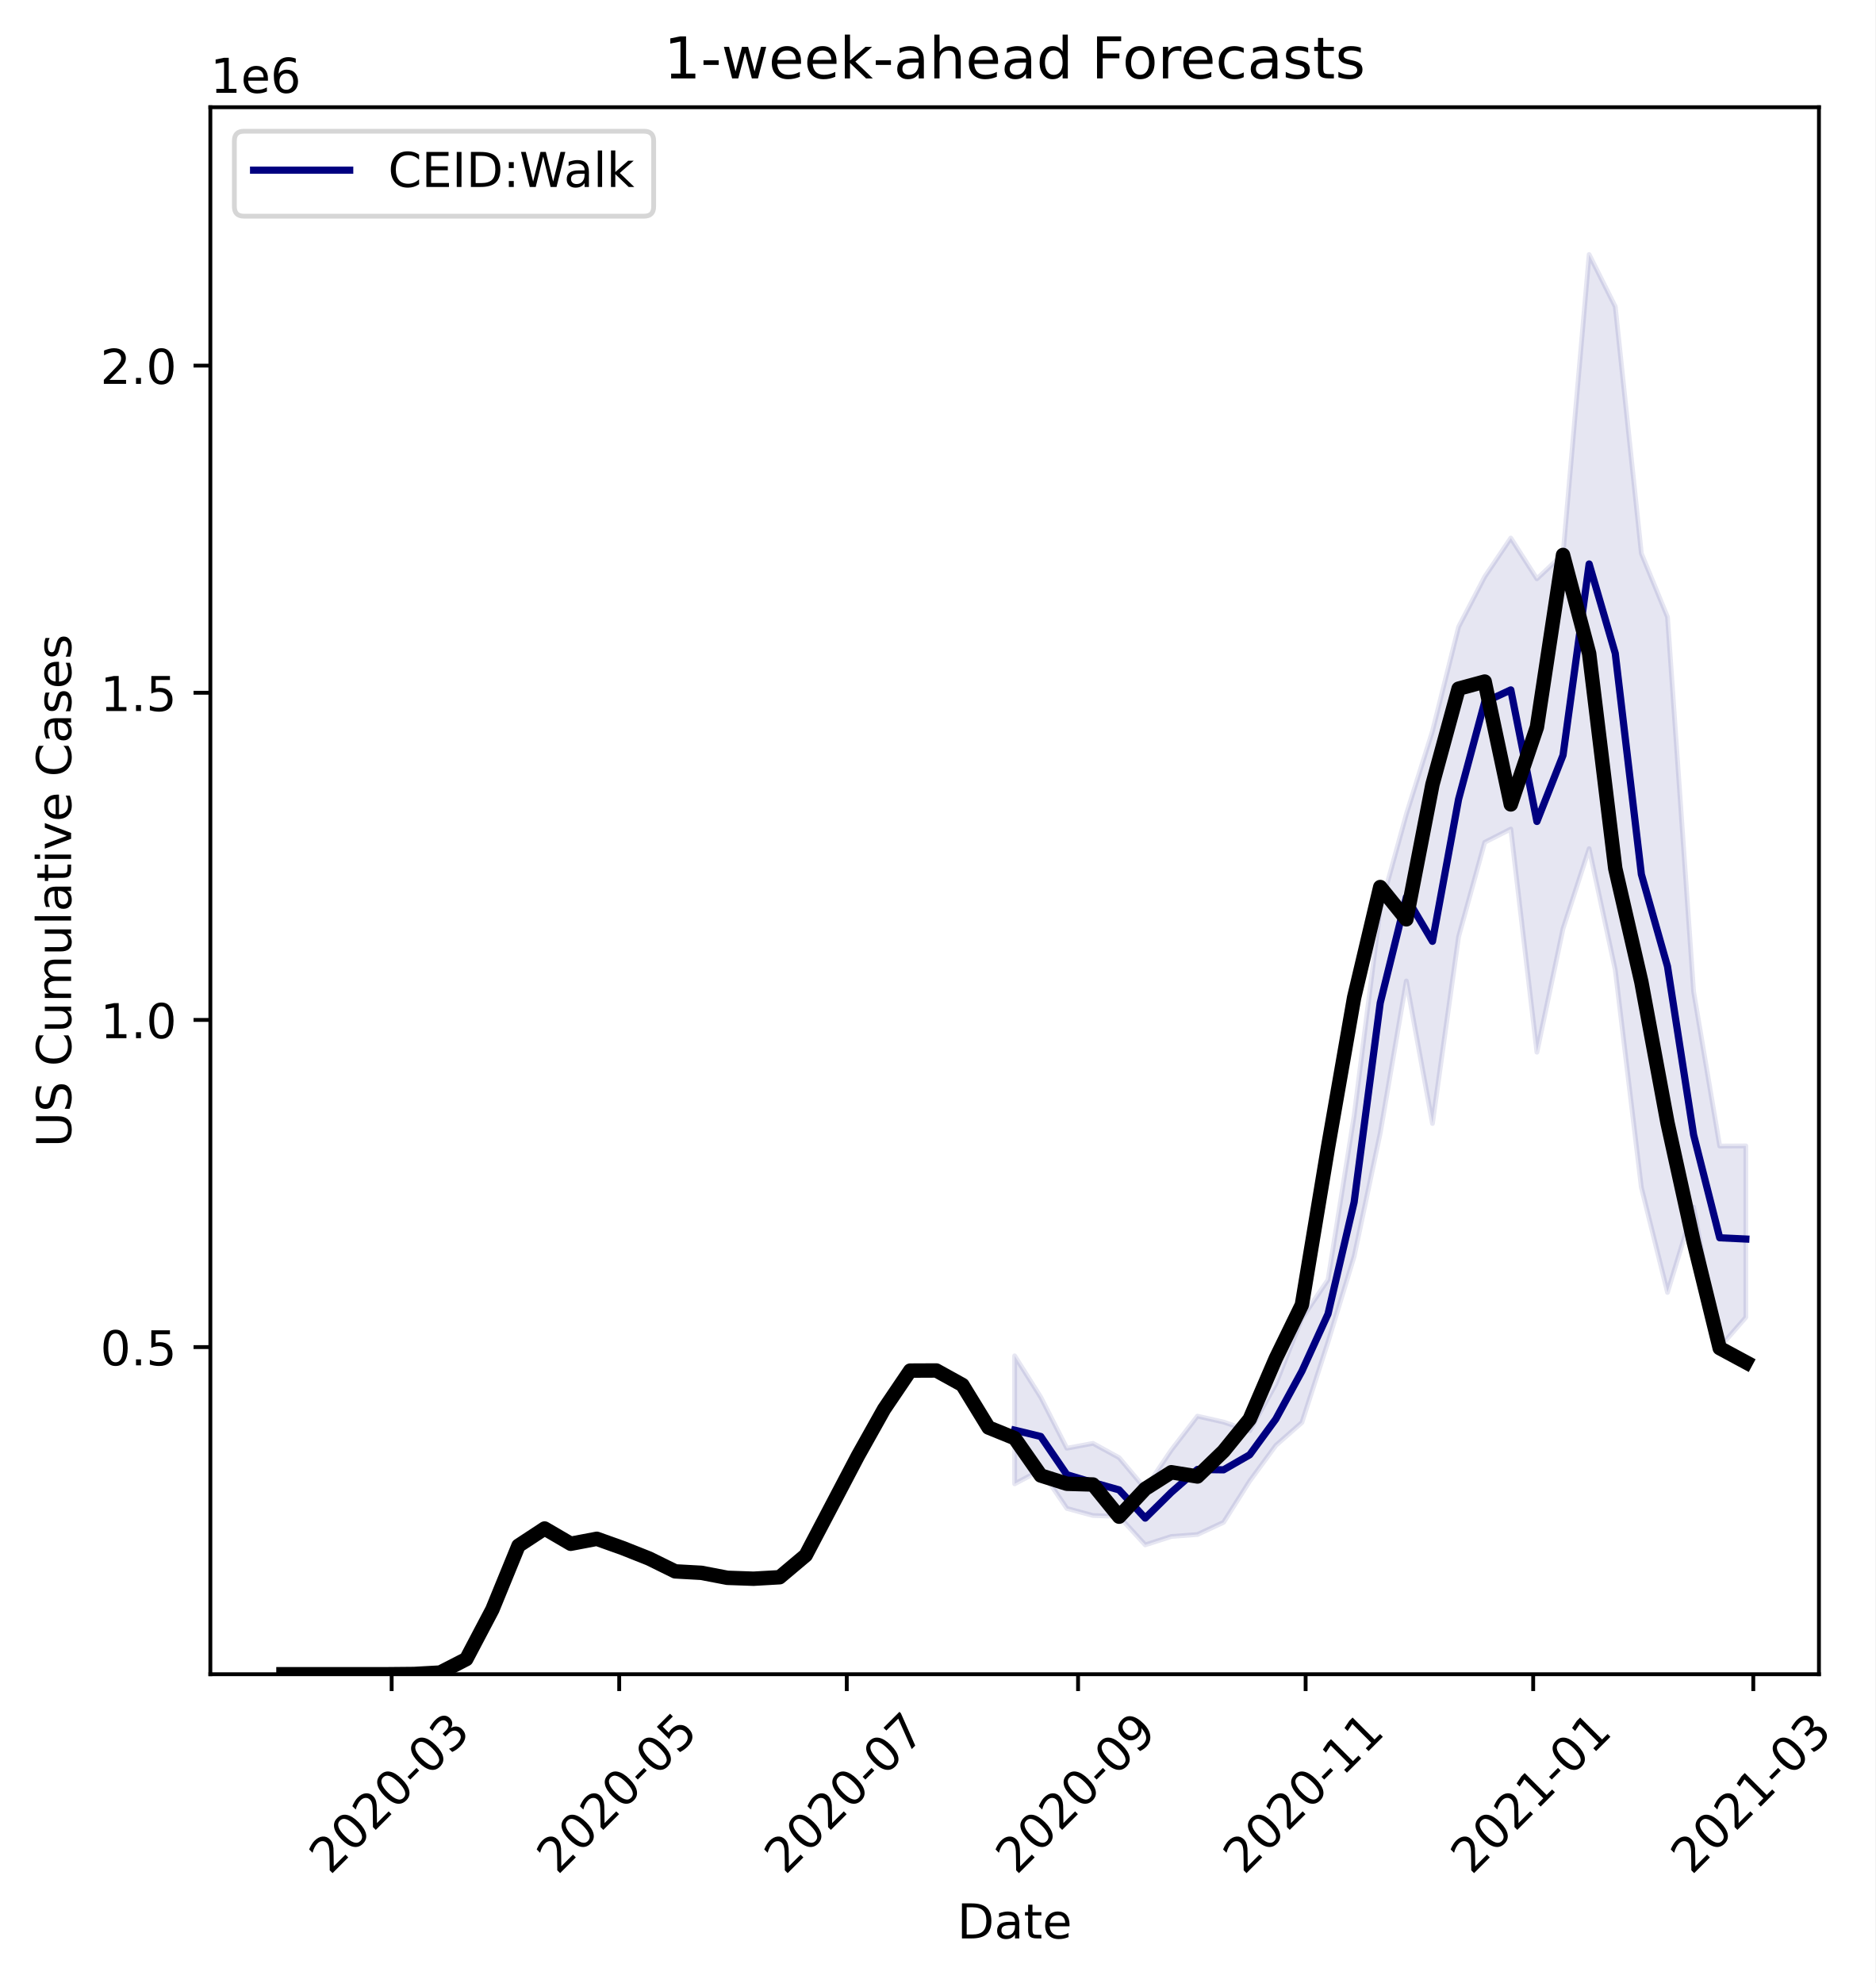
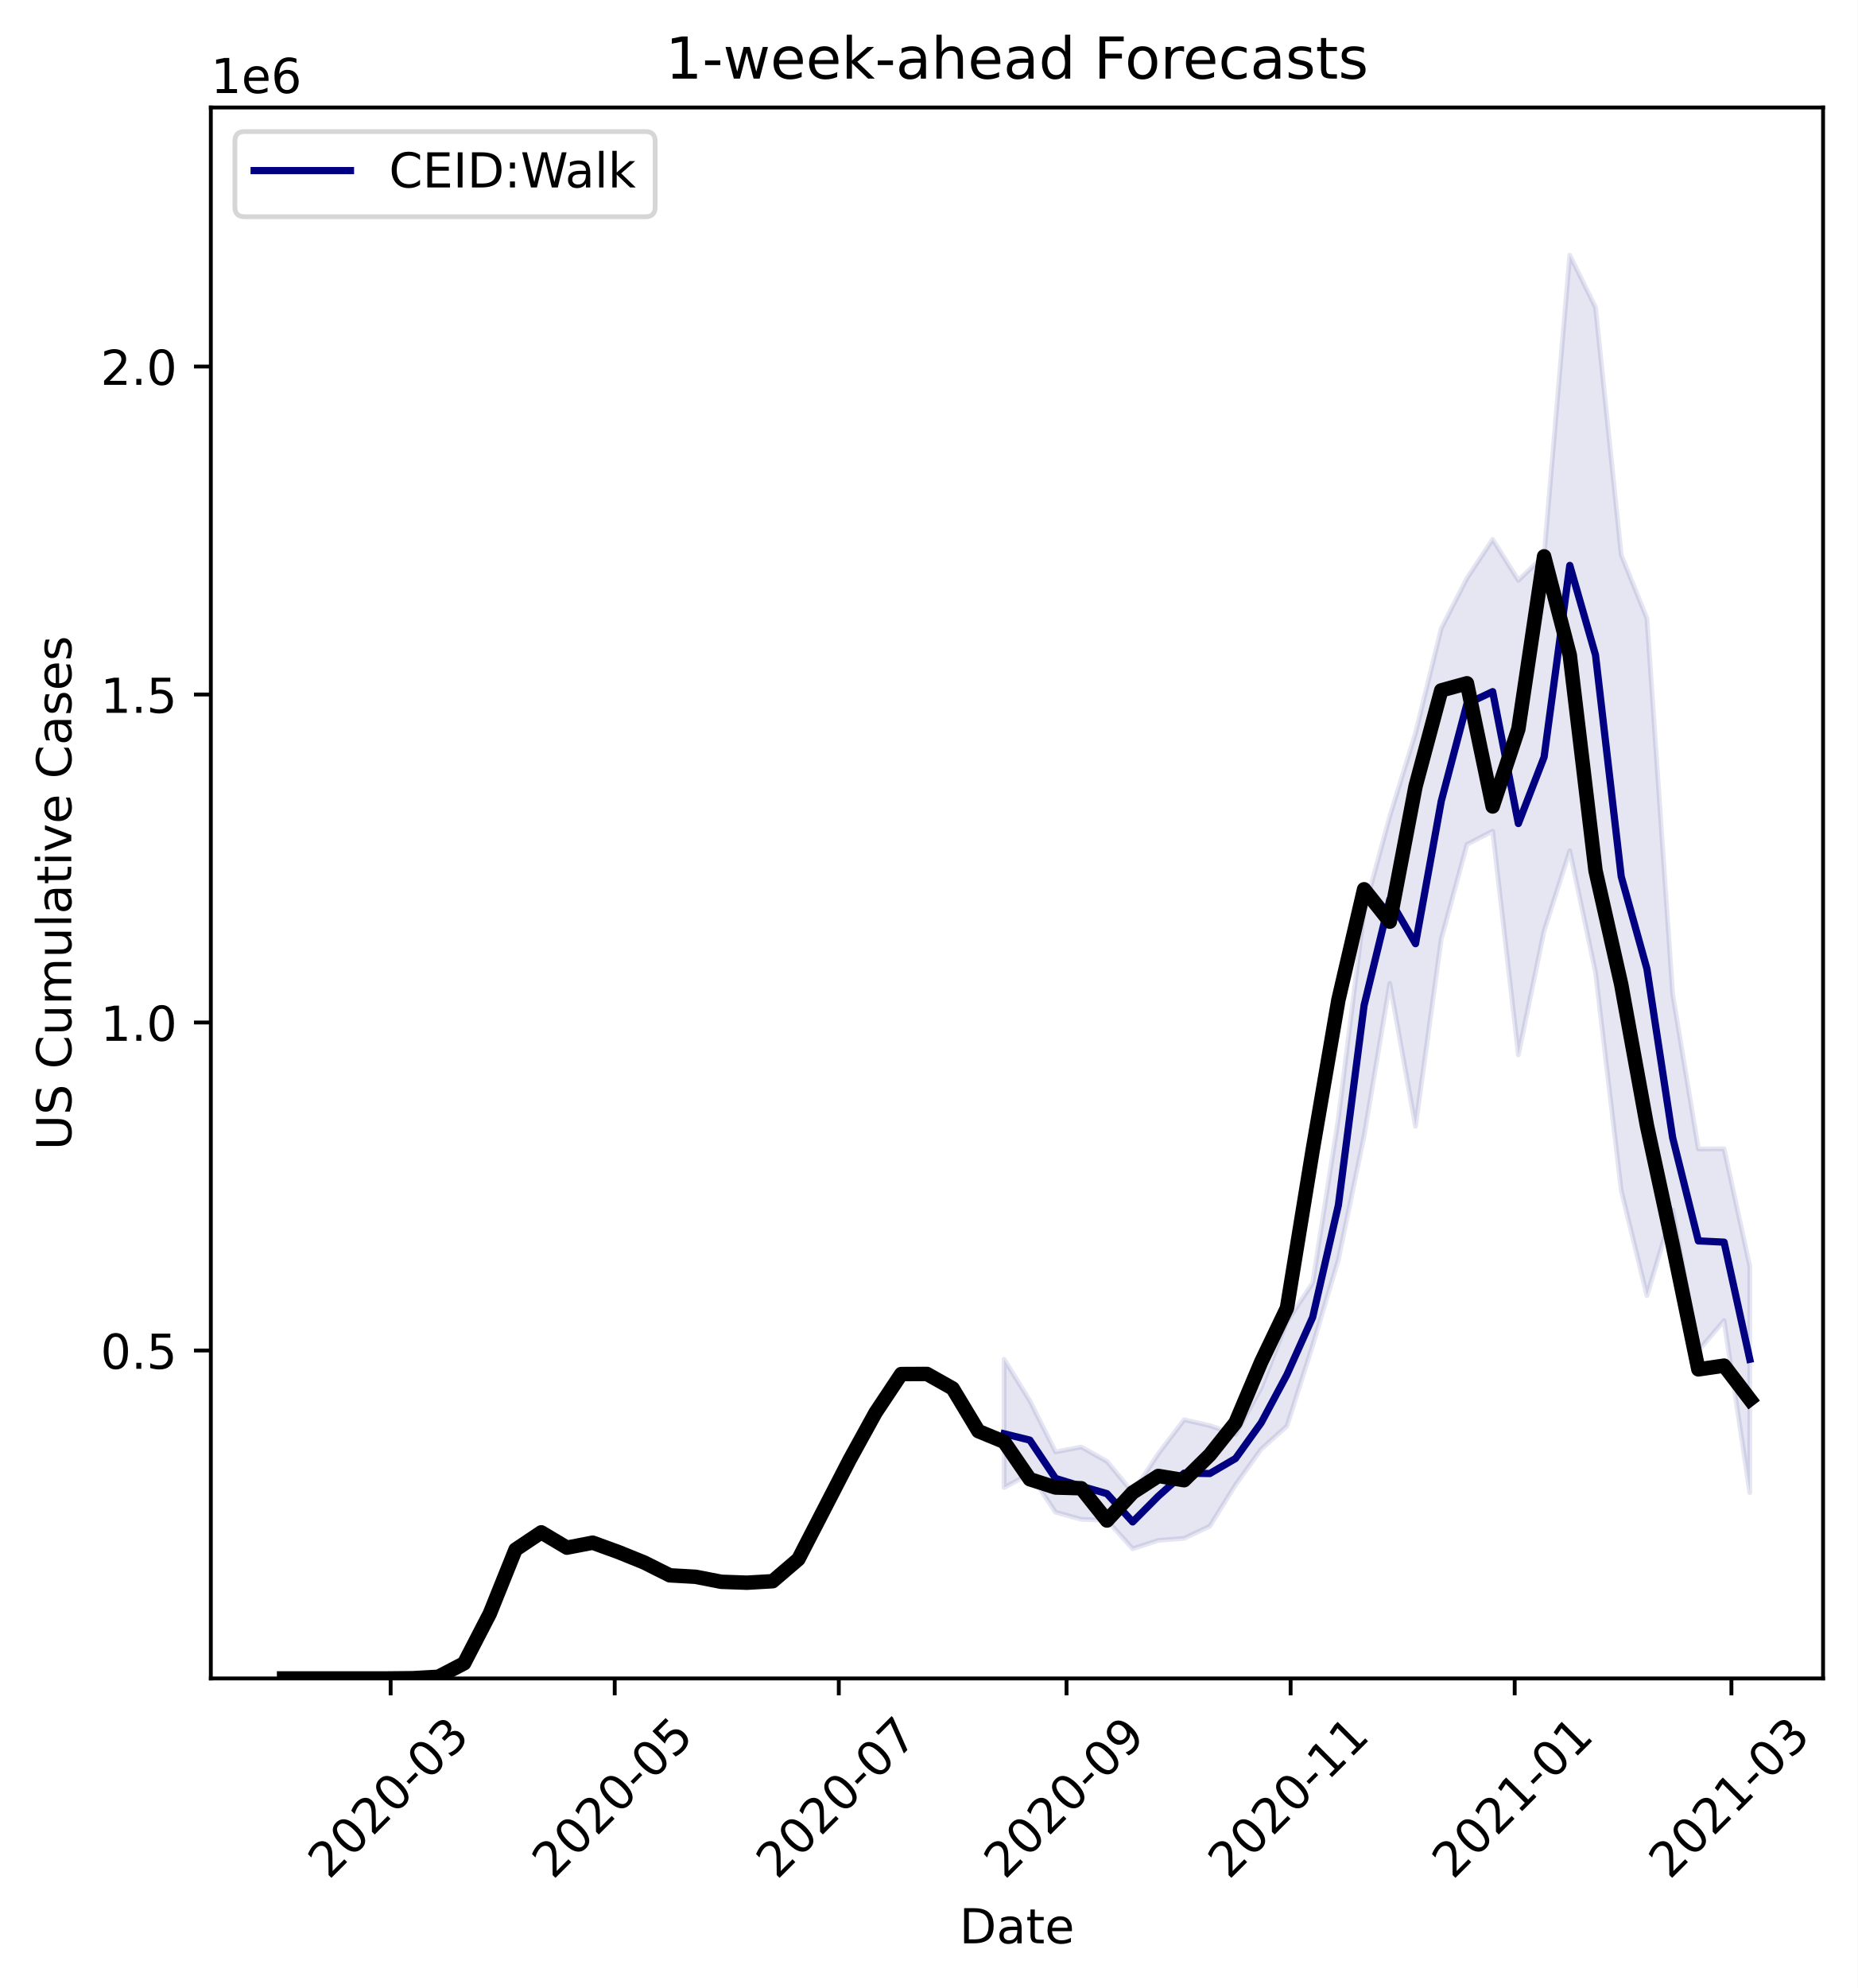
- <svg xmlns="http://www.w3.org/2000/svg" xmlns:xlink="http://www.w3.org/1999/xlink" height="412.745pt" version="1.1" viewBox="0 0 390.31 412.745" width="390.31pt">
+ <svg xmlns="http://www.w3.org/2000/svg" xmlns:xlink="http://www.w3.org/1999/xlink" height="412.745pt" version="1.1" viewBox="0 0 385.781 412.745" width="385.781pt">
  <defs>
    <style type="text/css">
*{stroke-linecap:butt;stroke-linejoin:round;}
  </style>
  </defs>
  <g id="figure_1">
    <g id="patch_1">
-       <path d="M 0 412.745  L 390.31 412.745  L 390.31 0  L 0 0  z " style="fill:#ffffff;" />
+       <path d="M 0 412.745  L 385.781 412.745  L 385.781 0  L 0 0  z " style="fill:#ffffff;" />
    </g>
    <g id="axes_1">
      <g id="patch_2">
        <path d="M 43.781 348.478  L 378.581 348.478  L 378.581 22.318  L 43.781 22.318  z " style="fill:#ffffff;" />
      </g>
      <g id="PolyCollection_1">
        <defs>
-           <path d="M 211.181 -130.538  L 211.181 -103.895  L 216.616 -106.774  L 222.051 -98.779  L 227.486 -97.304  L 232.922 -97.11  L 238.357 -91.194  L 243.792 -92.941  L 249.227 -93.351  L 254.662 -95.885  L 260.097 -104.467  L 265.532 -111.882  L 270.967 -116.666  L 276.402 -133.409  L 281.837 -151.21  L 287.272 -176.902  L 292.707 -208.569  L 298.142 -178.896  L 303.577 -217.761  L 309.012 -237.423  L 314.447 -240.188  L 319.883 -193.735  L 325.318 -219.456  L 330.753 -236.111  L 336.188 -210.859  L 341.623 -165.585  L 347.058 -143.735  L 352.493 -161.495  L 357.928 -132.32  L 363.363 -138.558  L 363.363 -174.237  L 363.363 -174.237  L 357.928 -174.206  L 352.493 -206.364  L 347.058 -284.337  L 341.623 -297.549  L 336.188 -348.93  L 330.753 -359.765  L 325.318 -297.399  L 319.883 -292.27  L 314.447 -300.753  L 309.012 -292.687  L 303.577 -282.267  L 298.142 -260.553  L 292.707 -243.281  L 287.272 -223.606  L 281.837 -180.508  L 276.402 -146.382  L 270.967 -138.338  L 265.532 -124.656  L 260.097 -114.922  L 254.662 -116.758  L 249.227 -117.989  L 243.792 -110.933  L 238.357 -102.879  L 232.922 -109.341  L 227.486 -112.325  L 222.051 -111.305  L 216.616 -121.925  L 211.181 -130.538  z " id="mf4943ae99d" style="stroke:#000080;stroke-opacity:0.1;" />
+           <path d="M 208.511 -130.538  L 208.511 -103.895  L 213.851 -106.774  L 219.191 -98.779  L 224.531 -97.304  L 229.87 -97.11  L 235.21 -91.194  L 240.55 -92.941  L 245.889 -93.351  L 251.229 -95.885  L 256.569 -104.467  L 261.909 -111.882  L 267.248 -116.666  L 272.588 -133.409  L 277.928 -151.21  L 283.267 -176.902  L 288.607 -208.569  L 293.947 -178.896  L 299.287 -217.761  L 304.626 -237.423  L 309.966 -240.188  L 315.306 -193.735  L 320.645 -219.456  L 325.985 -236.111  L 331.325 -210.859  L 336.665 -165.585  L 342.004 -143.735  L 347.344 -161.495  L 352.684 -132.32  L 358.023 -138.558  L 363.363 -102.831  L 363.363 -149.858  L 363.363 -149.858  L 358.023 -174.237  L 352.684 -174.206  L 347.344 -206.364  L 342.004 -284.337  L 336.665 -297.549  L 331.325 -348.93  L 325.985 -359.765  L 320.645 -297.399  L 315.306 -292.27  L 309.966 -300.753  L 304.626 -292.687  L 299.287 -282.267  L 293.947 -260.553  L 288.607 -243.281  L 283.267 -223.606  L 277.928 -180.508  L 272.588 -146.382  L 267.248 -138.338  L 261.909 -124.656  L 256.569 -114.922  L 251.229 -116.758  L 245.889 -117.989  L 240.55 -110.933  L 235.21 -102.879  L 229.87 -109.341  L 224.531 -112.325  L 219.191 -111.305  L 213.851 -121.925  L 208.511 -130.538  z " id="mce59f3f522" style="stroke:#000080;stroke-opacity:0.1;" />
        </defs>
-         <g clip-path="url(#p1b65584a0d)">
-           <use style="fill:#000080;fill-opacity:0.1;stroke:#000080;stroke-opacity:0.1;" x="0" xlink:href="#mf4943ae99d" y="412.745" />
+         <g clip-path="url(#p5d7f0f6edb)">
+           <use style="fill:#000080;fill-opacity:0.1;stroke:#000080;stroke-opacity:0.1;" x="0" xlink:href="#mce59f3f522" y="412.745" />
        </g>
      </g>
      <g id="matplotlib.axis_1">
        <g id="xtick_1">
          <g id="line2d_1">
            <defs>
-               <path d="M 0 0  L 0 3.5  " id="m9dca6b0dbe" style="stroke:#000000;stroke-width:0.8;" />
-             </defs>
-             <g>
-               <use style="stroke:#000000;stroke-width:0.8;" x="81.516" xlink:href="#m9dca6b0dbe" y="348.478" />
+               <path d="M 0 0  L 0 3.5  " id="m3e6e92c429" style="stroke:#000000;stroke-width:0.8;" />
+             </defs>
+             <g>
+               <use style="stroke:#000000;stroke-width:0.8;" x="81.121" xlink:href="#m3e6e92c429" y="348.478" />
            </g>
          </g>
          <g id="text_1">
            <defs>
              <path d="M 19.188 8.297  L 53.609 8.297  L 53.609 0  L 7.328 0  L 7.328 8.297  Q 12.938 14.109 22.625 23.891  Q 32.328 33.688 34.812 36.531  Q 39.547 41.844 41.422 45.531  Q 43.312 49.219 43.312 52.781  Q 43.312 58.594 39.234 62.25  Q 35.156 65.922 28.609 65.922  Q 23.969 65.922 18.812 64.312  Q 13.672 62.703 7.812 59.422  L 7.812 69.391  Q 13.766 71.781 18.938 73  Q 24.125 74.219 28.422 74.219  Q 39.75 74.219 46.484 68.547  Q 53.219 62.891 53.219 53.422  Q 53.219 48.922 51.531 44.891  Q 49.859 40.875 45.406 35.406  Q 44.188 33.984 37.641 27.219  Q 31.109 20.453 19.188 8.297  z " id="DejaVuSans-50" />
              <path d="M 31.781 66.406  Q 24.172 66.406 20.328 58.906  Q 16.5 51.422 16.5 36.375  Q 16.5 21.391 20.328 13.891  Q 24.172 6.391 31.781 6.391  Q 39.453 6.391 43.281 13.891  Q 47.125 21.391 47.125 36.375  Q 47.125 51.422 43.281 58.906  Q 39.453 66.406 31.781 66.406  z M 31.781 74.219  Q 44.047 74.219 50.516 64.516  Q 56.984 54.828 56.984 36.375  Q 56.984 17.969 50.516 8.266  Q 44.047 -1.422 31.781 -1.422  Q 19.531 -1.422 13.062 8.266  Q 6.594 17.969 6.594 36.375  Q 6.594 54.828 13.062 64.516  Q 19.531 74.219 31.781 74.219  z " id="DejaVuSans-48" />
              <path d="M 4.891 31.391  L 31.203 31.391  L 31.203 23.391  L 4.891 23.391  z " id="DejaVuSans-45" />
              <path d="M 40.578 39.312  Q 47.656 37.797 51.625 33  Q 55.609 28.219 55.609 21.188  Q 55.609 10.406 48.188 4.484  Q 40.766 -1.422 27.094 -1.422  Q 22.516 -1.422 17.656 -0.516  Q 12.797 0.391 7.625 2.203  L 7.625 11.719  Q 11.719 9.328 16.594 8.109  Q 21.484 6.891 26.812 6.891  Q 36.078 6.891 40.938 10.547  Q 45.797 14.203 45.797 21.188  Q 45.797 27.641 41.281 31.266  Q 36.766 34.906 28.719 34.906  L 20.219 34.906  L 20.219 43.016  L 29.109 43.016  Q 36.375 43.016 40.234 45.922  Q 44.094 48.828 44.094 54.297  Q 44.094 59.906 40.109 62.906  Q 36.141 65.922 28.719 65.922  Q 24.656 65.922 20.016 65.031  Q 15.375 64.156 9.812 62.312  L 9.812 71.094  Q 15.438 72.656 20.344 73.438  Q 25.25 74.219 29.594 74.219  Q 40.828 74.219 47.359 69.109  Q 53.906 64.016 53.906 55.328  Q 53.906 49.266 50.438 45.094  Q 46.969 40.922 40.578 39.312  z " id="DejaVuSans-51" />
            </defs>
-             <g transform="translate(68.69485 390.3959)rotate(-45)scale(0.1 -0.1)">
+             <g transform="translate(68.29982 390.3959)rotate(-45)scale(0.1 -0.1)">
              <use xlink:href="#DejaVuSans-50" />
              <use x="63.623" xlink:href="#DejaVuSans-48" />
              <use x="127.246" xlink:href="#DejaVuSans-50" />
              <use x="190.869" xlink:href="#DejaVuSans-48" />
              <use x="254.492" xlink:href="#DejaVuSans-45" />
              <use x="290.576" xlink:href="#DejaVuSans-48" />
              <use x="354.199" xlink:href="#DejaVuSans-51" />
            </g>
          </g>
        </g>
        <g id="xtick_2">
          <g id="line2d_2">
            <g>
-               <use style="stroke:#000000;stroke-width:0.8;" x="128.879" xlink:href="#m9dca6b0dbe" y="348.478" />
+               <use style="stroke:#000000;stroke-width:0.8;" x="127.653" xlink:href="#m3e6e92c429" y="348.478" />
            </g>
          </g>
          <g id="text_2">
            <defs>
              <path d="M 10.797 72.906  L 49.516 72.906  L 49.516 64.594  L 19.828 64.594  L 19.828 46.734  Q 21.969 47.469 24.109 47.828  Q 26.266 48.188 28.422 48.188  Q 40.625 48.188 47.75 41.5  Q 54.891 34.812 54.891 23.391  Q 54.891 11.625 47.562 5.094  Q 40.234 -1.422 26.906 -1.422  Q 22.312 -1.422 17.547 -0.641  Q 12.797 0.141 7.719 1.703  L 7.719 11.625  Q 12.109 9.234 16.797 8.062  Q 21.484 6.891 26.703 6.891  Q 35.156 6.891 40.078 11.328  Q 45.016 15.766 45.016 23.391  Q 45.016 31 40.078 35.438  Q 35.156 39.891 26.703 39.891  Q 22.75 39.891 18.812 39.016  Q 14.891 38.141 10.797 36.281  z " id="DejaVuSans-53" />
            </defs>
-             <g transform="translate(116.0576 390.3959)rotate(-45)scale(0.1 -0.1)">
+             <g transform="translate(114.8316 390.3959)rotate(-45)scale(0.1 -0.1)">
              <use xlink:href="#DejaVuSans-50" />
              <use x="63.623" xlink:href="#DejaVuSans-48" />
              <use x="127.246" xlink:href="#DejaVuSans-50" />
              <use x="190.869" xlink:href="#DejaVuSans-48" />
              <use x="254.492" xlink:href="#DejaVuSans-45" />
              <use x="290.576" xlink:href="#DejaVuSans-48" />
              <use x="354.199" xlink:href="#DejaVuSans-53" />
            </g>
          </g>
        </g>
        <g id="xtick_3">
          <g id="line2d_3">
            <g>
-               <use style="stroke:#000000;stroke-width:0.8;" x="176.242" xlink:href="#m9dca6b0dbe" y="348.478" />
+               <use style="stroke:#000000;stroke-width:0.8;" x="174.185" xlink:href="#m3e6e92c429" y="348.478" />
            </g>
          </g>
          <g id="text_3">
            <defs>
              <path d="M 8.203 72.906  L 55.078 72.906  L 55.078 68.703  L 28.609 0  L 18.312 0  L 43.219 64.594  L 8.203 64.594  z " id="DejaVuSans-55" />
            </defs>
-             <g transform="translate(163.4203 390.3959)rotate(-45)scale(0.1 -0.1)">
+             <g transform="translate(161.3634 390.3959)rotate(-45)scale(0.1 -0.1)">
              <use xlink:href="#DejaVuSans-50" />
              <use x="63.623" xlink:href="#DejaVuSans-48" />
              <use x="127.246" xlink:href="#DejaVuSans-50" />
              <use x="190.869" xlink:href="#DejaVuSans-48" />
              <use x="254.492" xlink:href="#DejaVuSans-45" />
              <use x="290.576" xlink:href="#DejaVuSans-48" />
              <use x="354.199" xlink:href="#DejaVuSans-55" />
            </g>
          </g>
        </g>
        <g id="xtick_4">
          <g id="line2d_4">
            <g>
-               <use style="stroke:#000000;stroke-width:0.8;" x="224.381" xlink:href="#m9dca6b0dbe" y="348.478" />
+               <use style="stroke:#000000;stroke-width:0.8;" x="221.479" xlink:href="#m3e6e92c429" y="348.478" />
            </g>
          </g>
          <g id="text_4">
            <defs>
              <path d="M 10.984 1.516  L 10.984 10.5  Q 14.703 8.734 18.5 7.812  Q 22.312 6.891 25.984 6.891  Q 35.75 6.891 40.891 13.453  Q 46.047 20.016 46.781 33.406  Q 43.953 29.203 39.594 26.953  Q 35.25 24.703 29.984 24.703  Q 19.047 24.703 12.672 31.312  Q 6.297 37.938 6.297 49.422  Q 6.297 60.641 12.938 67.422  Q 19.578 74.219 30.609 74.219  Q 43.266 74.219 49.922 64.516  Q 56.594 54.828 56.594 36.375  Q 56.594 19.141 48.406 8.859  Q 40.234 -1.422 26.422 -1.422  Q 22.703 -1.422 18.891 -0.688  Q 15.094 0.047 10.984 1.516  z M 30.609 32.422  Q 37.25 32.422 41.125 36.953  Q 45.016 41.5 45.016 49.422  Q 45.016 57.281 41.125 61.844  Q 37.25 66.406 30.609 66.406  Q 23.969 66.406 20.094 61.844  Q 16.219 57.281 16.219 49.422  Q 16.219 41.5 20.094 36.953  Q 23.969 32.422 30.609 32.422  z " id="DejaVuSans-57" />
            </defs>
-             <g transform="translate(211.5594 390.3959)rotate(-45)scale(0.1 -0.1)">
+             <g transform="translate(208.658 390.3959)rotate(-45)scale(0.1 -0.1)">
              <use xlink:href="#DejaVuSans-50" />
              <use x="63.623" xlink:href="#DejaVuSans-48" />
              <use x="127.246" xlink:href="#DejaVuSans-50" />
              <use x="190.869" xlink:href="#DejaVuSans-48" />
              <use x="254.492" xlink:href="#DejaVuSans-45" />
              <use x="290.576" xlink:href="#DejaVuSans-48" />
              <use x="354.199" xlink:href="#DejaVuSans-57" />
            </g>
          </g>
        </g>
        <g id="xtick_5">
          <g id="line2d_5">
            <g>
-               <use style="stroke:#000000;stroke-width:0.8;" x="271.743" xlink:href="#m9dca6b0dbe" y="348.478" />
+               <use style="stroke:#000000;stroke-width:0.8;" x="268.011" xlink:href="#m3e6e92c429" y="348.478" />
            </g>
          </g>
          <g id="text_5">
            <defs>
              <path d="M 12.406 8.297  L 28.516 8.297  L 28.516 63.922  L 10.984 60.406  L 10.984 69.391  L 28.422 72.906  L 38.281 72.906  L 38.281 8.297  L 54.391 8.297  L 54.391 0  L 12.406 0  z " id="DejaVuSans-49" />
            </defs>
-             <g transform="translate(258.9221 390.3959)rotate(-45)scale(0.1 -0.1)">
+             <g transform="translate(255.1898 390.3959)rotate(-45)scale(0.1 -0.1)">
              <use xlink:href="#DejaVuSans-50" />
              <use x="63.623" xlink:href="#DejaVuSans-48" />
              <use x="127.246" xlink:href="#DejaVuSans-50" />
              <use x="190.869" xlink:href="#DejaVuSans-48" />
              <use x="254.492" xlink:href="#DejaVuSans-45" />
              <use x="290.576" xlink:href="#DejaVuSans-49" />
              <use x="354.199" xlink:href="#DejaVuSans-49" />
            </g>
          </g>
        </g>
        <g id="xtick_6">
          <g id="line2d_6">
            <g>
-               <use style="stroke:#000000;stroke-width:0.8;" x="319.106" xlink:href="#m9dca6b0dbe" y="348.478" />
+               <use style="stroke:#000000;stroke-width:0.8;" x="314.543" xlink:href="#m3e6e92c429" y="348.478" />
            </g>
          </g>
          <g id="text_6">
-             <g transform="translate(306.2848 390.3959)rotate(-45)scale(0.1 -0.1)">
+             <g transform="translate(301.7216 390.3959)rotate(-45)scale(0.1 -0.1)">
              <use xlink:href="#DejaVuSans-50" />
              <use x="63.623" xlink:href="#DejaVuSans-48" />
              <use x="127.246" xlink:href="#DejaVuSans-50" />
              <use x="190.869" xlink:href="#DejaVuSans-49" />
              <use x="254.492" xlink:href="#DejaVuSans-45" />
              <use x="290.576" xlink:href="#DejaVuSans-48" />
              <use x="354.199" xlink:href="#DejaVuSans-49" />
            </g>
          </g>
        </g>
        <g id="xtick_7">
          <g id="line2d_7">
            <g>
-               <use style="stroke:#000000;stroke-width:0.8;" x="364.916" xlink:href="#m9dca6b0dbe" y="348.478" />
+               <use style="stroke:#000000;stroke-width:0.8;" x="359.549" xlink:href="#m3e6e92c429" y="348.478" />
            </g>
          </g>
          <g id="text_7">
-             <g transform="translate(352.0947 390.3959)rotate(-45)scale(0.1 -0.1)">
+             <g transform="translate(346.7277 390.3959)rotate(-45)scale(0.1 -0.1)">
              <use xlink:href="#DejaVuSans-50" />
              <use x="63.623" xlink:href="#DejaVuSans-48" />
              <use x="127.246" xlink:href="#DejaVuSans-50" />
              <use x="190.869" xlink:href="#DejaVuSans-49" />
              <use x="254.492" xlink:href="#DejaVuSans-45" />
              <use x="290.576" xlink:href="#DejaVuSans-48" />
              <use x="354.199" xlink:href="#DejaVuSans-51" />
            </g>
          </g>
        </g>
        <g id="text_8">
          <defs>
            <path d="M 19.672 64.797  L 19.672 8.109  L 31.594 8.109  Q 46.688 8.109 53.688 14.938  Q 60.688 21.781 60.688 36.531  Q 60.688 51.172 53.688 57.984  Q 46.688 64.797 31.594 64.797  z M 9.812 72.906  L 30.078 72.906  Q 51.266 72.906 61.172 64.094  Q 71.094 55.281 71.094 36.531  Q 71.094 17.672 61.125 8.828  Q 51.172 0 30.078 0  L 9.812 0  z " id="DejaVuSans-68" />
            <path d="M 34.281 27.484  Q 23.391 27.484 19.188 25  Q 14.984 22.516 14.984 16.5  Q 14.984 11.719 18.141 8.906  Q 21.297 6.109 26.703 6.109  Q 34.188 6.109 38.703 11.406  Q 43.219 16.703 43.219 25.484  L 43.219 27.484  z M 52.203 31.203  L 52.203 0  L 43.219 0  L 43.219 8.297  Q 40.141 3.328 35.547 0.953  Q 30.953 -1.422 24.312 -1.422  Q 15.922 -1.422 10.953 3.297  Q 6 8.016 6 15.922  Q 6 25.141 12.172 29.828  Q 18.359 34.516 30.609 34.516  L 43.219 34.516  L 43.219 35.406  Q 43.219 41.609 39.141 45  Q 35.062 48.391 27.688 48.391  Q 23 48.391 18.547 47.266  Q 14.109 46.141 10.016 43.891  L 10.016 52.203  Q 14.938 54.109 19.578 55.047  Q 24.219 56 28.609 56  Q 40.484 56 46.344 49.844  Q 52.203 43.703 52.203 31.203  z " id="DejaVuSans-97" />
            <path d="M 18.312 70.219  L 18.312 54.688  L 36.812 54.688  L 36.812 47.703  L 18.312 47.703  L 18.312 18.016  Q 18.312 11.328 20.141 9.422  Q 21.969 7.516 27.594 7.516  L 36.812 7.516  L 36.812 0  L 27.594 0  Q 17.188 0 13.234 3.875  Q 9.281 7.766 9.281 18.016  L 9.281 47.703  L 2.688 47.703  L 2.688 54.688  L 9.281 54.688  L 9.281 70.219  z " id="DejaVuSans-116" />
            <path d="M 56.203 29.594  L 56.203 25.203  L 14.891 25.203  Q 15.484 15.922 20.484 11.062  Q 25.484 6.203 34.422 6.203  Q 39.594 6.203 44.453 7.469  Q 49.312 8.734 54.109 11.281  L 54.109 2.781  Q 49.266 0.734 44.188 -0.344  Q 39.109 -1.422 33.891 -1.422  Q 20.797 -1.422 13.156 6.188  Q 5.516 13.812 5.516 26.812  Q 5.516 40.234 12.766 48.109  Q 20.016 56 32.328 56  Q 43.359 56 49.781 48.891  Q 56.203 41.797 56.203 29.594  z M 47.219 32.234  Q 47.125 39.594 43.094 43.984  Q 39.062 48.391 32.422 48.391  Q 24.906 48.391 20.391 44.141  Q 15.875 39.891 15.188 32.172  z " id="DejaVuSans-101" />
          </defs>
          <g transform="translate(199.2305 403.4649)scale(0.1 -0.1)">
            <use xlink:href="#DejaVuSans-68" />
            <use x="77.002" xlink:href="#DejaVuSans-97" />
            <use x="138.281" xlink:href="#DejaVuSans-116" />
            <use x="177.49" xlink:href="#DejaVuSans-101" />
          </g>
        </g>
      </g>
      <g id="matplotlib.axis_2">
        <g id="ytick_1">
          <g id="line2d_8">
            <defs>
-               <path d="M 0 0  L -3.5 0  " id="m9d4f59d31a" style="stroke:#000000;stroke-width:0.8;" />
-             </defs>
-             <g>
-               <use style="stroke:#000000;stroke-width:0.8;" x="43.781" xlink:href="#m9d4f59d31a" y="280.383" />
+               <path d="M 0 0  L -3.5 0  " id="m453424792d" style="stroke:#000000;stroke-width:0.8;" />
+             </defs>
+             <g>
+               <use style="stroke:#000000;stroke-width:0.8;" x="43.781" xlink:href="#m453424792d" y="280.383" />
            </g>
          </g>
          <g id="text_9">
            <defs>
              <path d="M 10.688 12.406  L 21 12.406  L 21 0  L 10.688 0  z " id="DejaVuSans-46" />
            </defs>
            <g transform="translate(20.87813 284.1825)scale(0.1 -0.1)">
              <use xlink:href="#DejaVuSans-48" />
              <use x="63.623" xlink:href="#DejaVuSans-46" />
              <use x="95.41" xlink:href="#DejaVuSans-53" />
            </g>
          </g>
        </g>
        <g id="ytick_2">
          <g id="line2d_9">
            <g>
-               <use style="stroke:#000000;stroke-width:0.8;" x="43.781" xlink:href="#m9d4f59d31a" y="212.288" />
+               <use style="stroke:#000000;stroke-width:0.8;" x="43.781" xlink:href="#m453424792d" y="212.288" />
            </g>
          </g>
          <g id="text_10">
            <g transform="translate(20.87813 216.0876)scale(0.1 -0.1)">
              <use xlink:href="#DejaVuSans-49" />
              <use x="63.623" xlink:href="#DejaVuSans-46" />
              <use x="95.41" xlink:href="#DejaVuSans-48" />
            </g>
          </g>
        </g>
        <g id="ytick_3">
          <g id="line2d_10">
            <g>
-               <use style="stroke:#000000;stroke-width:0.8;" x="43.781" xlink:href="#m9d4f59d31a" y="144.193" />
+               <use style="stroke:#000000;stroke-width:0.8;" x="43.781" xlink:href="#m453424792d" y="144.193" />
            </g>
          </g>
          <g id="text_11">
            <g transform="translate(20.87813 147.9926)scale(0.1 -0.1)">
              <use xlink:href="#DejaVuSans-49" />
              <use x="63.623" xlink:href="#DejaVuSans-46" />
              <use x="95.41" xlink:href="#DejaVuSans-53" />
            </g>
          </g>
        </g>
        <g id="ytick_4">
          <g id="line2d_11">
            <g>
-               <use style="stroke:#000000;stroke-width:0.8;" x="43.781" xlink:href="#m9d4f59d31a" y="76.098" />
+               <use style="stroke:#000000;stroke-width:0.8;" x="43.781" xlink:href="#m453424792d" y="76.098" />
            </g>
          </g>
          <g id="text_12">
            <g transform="translate(20.87813 79.89763)scale(0.1 -0.1)">
              <use xlink:href="#DejaVuSans-50" />
              <use x="63.623" xlink:href="#DejaVuSans-46" />
              <use x="95.41" xlink:href="#DejaVuSans-48" />
            </g>
          </g>
        </g>
        <g id="text_13">
          <defs>
            <path d="M 8.688 72.906  L 18.609 72.906  L 18.609 28.609  Q 18.609 16.891 22.844 11.734  Q 27.094 6.594 36.625 6.594  Q 46.094 6.594 50.344 11.734  Q 54.594 16.891 54.594 28.609  L 54.594 72.906  L 64.5 72.906  L 64.5 27.391  Q 64.5 13.141 57.438 5.859  Q 50.391 -1.422 36.625 -1.422  Q 22.797 -1.422 15.734 5.859  Q 8.688 13.141 8.688 27.391  z " id="DejaVuSans-85" />
            <path d="M 53.516 70.516  L 53.516 60.891  Q 47.906 63.578 42.922 64.891  Q 37.938 66.219 33.297 66.219  Q 25.25 66.219 20.875 63.094  Q 16.5 59.969 16.5 54.203  Q 16.5 49.359 19.406 46.891  Q 22.312 44.438 30.422 42.922  L 36.375 41.703  Q 47.406 39.594 52.656 34.297  Q 57.906 29 57.906 20.125  Q 57.906 9.516 50.797 4.047  Q 43.703 -1.422 29.984 -1.422  Q 24.812 -1.422 18.969 -0.25  Q 13.141 0.922 6.891 3.219  L 6.891 13.375  Q 12.891 10.016 18.656 8.297  Q 24.422 6.594 29.984 6.594  Q 38.422 6.594 43.016 9.906  Q 47.609 13.234 47.609 19.391  Q 47.609 24.75 44.312 27.781  Q 41.016 30.812 33.5 32.328  L 27.484 33.5  Q 16.453 35.688 11.516 40.375  Q 6.594 45.062 6.594 53.422  Q 6.594 63.094 13.406 68.656  Q 20.219 74.219 32.172 74.219  Q 37.312 74.219 42.625 73.281  Q 47.953 72.359 53.516 70.516  z " id="DejaVuSans-83" />
            <path id="DejaVuSans-32" />
            <path d="M 64.406 67.281  L 64.406 56.891  Q 59.422 61.531 53.781 63.812  Q 48.141 66.109 41.797 66.109  Q 29.297 66.109 22.656 58.469  Q 16.016 50.828 16.016 36.375  Q 16.016 21.969 22.656 14.328  Q 29.297 6.688 41.797 6.688  Q 48.141 6.688 53.781 8.984  Q 59.422 11.281 64.406 15.922  L 64.406 5.609  Q 59.234 2.094 53.438 0.328  Q 47.656 -1.422 41.219 -1.422  Q 24.656 -1.422 15.125 8.703  Q 5.609 18.844 5.609 36.375  Q 5.609 53.953 15.125 64.078  Q 24.656 74.219 41.219 74.219  Q 47.75 74.219 53.531 72.484  Q 59.328 70.75 64.406 67.281  z " id="DejaVuSans-67" />
            <path d="M 8.5 21.578  L 8.5 54.688  L 17.484 54.688  L 17.484 21.922  Q 17.484 14.156 20.5 10.266  Q 23.531 6.391 29.594 6.391  Q 36.859 6.391 41.078 11.031  Q 45.312 15.672 45.312 23.688  L 45.312 54.688  L 54.297 54.688  L 54.297 0  L 45.312 0  L 45.312 8.406  Q 42.047 3.422 37.719 1  Q 33.406 -1.422 27.688 -1.422  Q 18.266 -1.422 13.375 4.438  Q 8.5 10.297 8.5 21.578  z M 31.109 56  z " id="DejaVuSans-117" />
            <path d="M 52 44.188  Q 55.375 50.25 60.062 53.125  Q 64.75 56 71.094 56  Q 79.641 56 84.281 50.016  Q 88.922 44.047 88.922 33.016  L 88.922 0  L 79.891 0  L 79.891 32.719  Q 79.891 40.578 77.094 44.375  Q 74.312 48.188 68.609 48.188  Q 61.625 48.188 57.562 43.547  Q 53.516 38.922 53.516 30.906  L 53.516 0  L 44.484 0  L 44.484 32.719  Q 44.484 40.625 41.703 44.406  Q 38.922 48.188 33.109 48.188  Q 26.219 48.188 22.156 43.531  Q 18.109 38.875 18.109 30.906  L 18.109 0  L 9.078 0  L 9.078 54.688  L 18.109 54.688  L 18.109 46.188  Q 21.188 51.219 25.484 53.609  Q 29.781 56 35.688 56  Q 41.656 56 45.828 52.969  Q 50 49.953 52 44.188  z " id="DejaVuSans-109" />
            <path d="M 9.422 75.984  L 18.406 75.984  L 18.406 0  L 9.422 0  z " id="DejaVuSans-108" />
            <path d="M 9.422 54.688  L 18.406 54.688  L 18.406 0  L 9.422 0  z M 9.422 75.984  L 18.406 75.984  L 18.406 64.594  L 9.422 64.594  z " id="DejaVuSans-105" />
            <path d="M 2.984 54.688  L 12.5 54.688  L 29.594 8.797  L 46.688 54.688  L 56.203 54.688  L 35.688 0  L 23.484 0  z " id="DejaVuSans-118" />
            <path d="M 44.281 53.078  L 44.281 44.578  Q 40.484 46.531 36.375 47.5  Q 32.281 48.484 27.875 48.484  Q 21.188 48.484 17.844 46.438  Q 14.5 44.391 14.5 40.281  Q 14.5 37.156 16.891 35.375  Q 19.281 33.594 26.516 31.984  L 29.594 31.297  Q 39.156 29.25 43.188 25.516  Q 47.219 21.781 47.219 15.094  Q 47.219 7.469 41.188 3.016  Q 35.156 -1.422 24.609 -1.422  Q 20.219 -1.422 15.453 -0.562  Q 10.688 0.297 5.422 2  L 5.422 11.281  Q 10.406 8.688 15.234 7.391  Q 20.062 6.109 24.812 6.109  Q 31.156 6.109 34.562 8.281  Q 37.984 10.453 37.984 14.406  Q 37.984 18.062 35.516 20.016  Q 33.062 21.969 24.703 23.781  L 21.578 24.516  Q 13.234 26.266 9.516 29.906  Q 5.812 33.547 5.812 39.891  Q 5.812 47.609 11.281 51.797  Q 16.75 56 26.812 56  Q 31.781 56 36.172 55.266  Q 40.578 54.547 44.281 53.078  z " id="DejaVuSans-115" />
          </defs>
          <g transform="translate(14.79844 238.7887)rotate(-90)scale(0.1 -0.1)">
            <use xlink:href="#DejaVuSans-85" />
            <use x="73.193" xlink:href="#DejaVuSans-83" />
            <use x="136.67" xlink:href="#DejaVuSans-32" />
            <use x="168.457" xlink:href="#DejaVuSans-67" />
            <use x="238.281" xlink:href="#DejaVuSans-117" />
            <use x="301.66" xlink:href="#DejaVuSans-109" />
            <use x="399.072" xlink:href="#DejaVuSans-117" />
            <use x="462.451" xlink:href="#DejaVuSans-108" />
            <use x="490.234" xlink:href="#DejaVuSans-97" />
            <use x="551.514" xlink:href="#DejaVuSans-116" />
            <use x="590.723" xlink:href="#DejaVuSans-105" />
            <use x="618.506" xlink:href="#DejaVuSans-118" />
            <use x="677.686" xlink:href="#DejaVuSans-101" />
            <use x="739.209" xlink:href="#DejaVuSans-32" />
            <use x="770.996" xlink:href="#DejaVuSans-67" />
            <use x="840.82" xlink:href="#DejaVuSans-97" />
            <use x="902.1" xlink:href="#DejaVuSans-115" />
            <use x="954.199" xlink:href="#DejaVuSans-101" />
            <use x="1015.723" xlink:href="#DejaVuSans-115" />
          </g>
        </g>
        <g id="text_14">
          <defs>
            <path d="M 33.016 40.375  Q 26.375 40.375 22.484 35.828  Q 18.609 31.297 18.609 23.391  Q 18.609 15.531 22.484 10.953  Q 26.375 6.391 33.016 6.391  Q 39.656 6.391 43.531 10.953  Q 47.406 15.531 47.406 23.391  Q 47.406 31.297 43.531 35.828  Q 39.656 40.375 33.016 40.375  z M 52.594 71.297  L 52.594 62.312  Q 48.875 64.062 45.094 64.984  Q 41.312 65.922 37.594 65.922  Q 27.828 65.922 22.672 59.328  Q 17.531 52.734 16.797 39.406  Q 19.672 43.656 24.016 45.922  Q 28.375 48.188 33.594 48.188  Q 44.578 48.188 50.953 41.516  Q 57.328 34.859 57.328 23.391  Q 57.328 12.156 50.688 5.359  Q 44.047 -1.422 33.016 -1.422  Q 20.359 -1.422 13.672 8.266  Q 6.984 17.969 6.984 36.375  Q 6.984 53.656 15.188 63.938  Q 23.391 74.219 37.203 74.219  Q 40.922 74.219 44.703 73.484  Q 48.484 72.75 52.594 71.297  z " id="DejaVuSans-54" />
          </defs>
          <g transform="translate(43.78125 19.31812)scale(0.1 -0.1)">
            <use xlink:href="#DejaVuSans-49" />
            <use x="63.623" xlink:href="#DejaVuSans-101" />
            <use x="125.146" xlink:href="#DejaVuSans-54" />
          </g>
        </g>
      </g>
      <g id="line2d_12">
-         <path clip-path="url(#p1b65584a0d)" d="M 211.181 297.678  L 216.616 298.99  L 222.051 306.944  L 227.486 308.576  L 232.922 310.107  L 238.357 315.982  L 243.792 310.613  L 249.227 305.855  L 254.662 305.932  L 260.097 302.807  L 265.532 295.378  L 270.967 285.4  L 276.402 273.492  L 281.837 250.218  L 287.272 208.744  L 292.707 186.764  L 298.142 195.927  L 303.577 166.361  L 309.012 146.12  L 314.447 143.597  L 319.883 170.979  L 325.318 157.193  L 330.753 117.39  L 336.188 135.996  L 341.623 181.985  L 347.058 201.152  L 352.493 236.206  L 357.928 257.633  L 363.363 257.895  " style="fill:none;stroke:#000080;stroke-linecap:square;stroke-width:1.5;" />
+         <path clip-path="url(#p5d7f0f6edb)" d="M 208.511 297.678  L 213.851 298.99  L 219.191 306.944  L 224.531 308.576  L 229.87 310.107  L 235.21 315.982  L 240.55 310.613  L 245.889 305.855  L 251.229 305.932  L 256.569 302.807  L 261.909 295.378  L 267.248 285.4  L 272.588 273.492  L 277.928 250.218  L 283.267 208.744  L 288.607 186.764  L 293.947 195.927  L 299.287 166.361  L 304.626 146.12  L 309.966 143.597  L 315.306 170.979  L 320.645 157.193  L 325.985 117.39  L 331.325 135.996  L 336.665 181.985  L 342.004 201.152  L 347.344 236.206  L 352.684 257.633  L 358.023 257.895  L 363.363 282.217  " style="fill:none;stroke:#000080;stroke-linecap:square;stroke-width:1.5;" />
      </g>
      <g id="line2d_13">
-         <path clip-path="url(#p1b65584a0d)" d="M 58.999 348.477  L 64.434 348.478  L 69.87 348.478  L 75.305 348.478  L 80.74 348.477  L 86.175 348.427  L 91.61 348.126  L 97.045 345.335  L 102.48 335.004  L 107.915 321.721  L 113.35 318.148  L 118.785 321.322  L 124.22 320.288  L 129.655 322.232  L 135.09 324.392  L 140.525 327.067  L 145.96 327.37  L 151.396 328.409  L 156.831 328.598  L 162.266 328.288  L 167.701 323.713  L 173.136 313.362  L 178.571 303.004  L 184.006 293.303  L 189.441 285.279  L 194.876 285.255  L 200.311 288.264  L 205.746 297.134  L 211.181 299.34  L 216.616 307.114  L 222.051 308.836  L 227.486 308.989  L 232.922 315.683  L 238.357 309.887  L 243.792 306.434  L 249.227 307.317  L 254.662 302.061  L 260.097 295.372  L 265.532 282.746  L 270.967 271.592  L 276.402 238.813  L 281.837 207.633  L 287.272 184.631  L 292.707 191.349  L 298.142 163.282  L 303.577 143.339  L 309.012 141.863  L 314.447 167.436  L 319.883 151.342  L 325.318 115.507  L 330.753 136.028  L 336.188 180.753  L 341.623 204.397  L 347.058 233.696  L 352.493 258.42  L 357.928 280.606  L 363.363 283.537  " style="fill:none;stroke:#000000;stroke-linecap:square;stroke-width:3;" />
+         <path clip-path="url(#p5d7f0f6edb)" d="M 58.999 348.477  L 64.339 348.478  L 69.679 348.478  L 75.019 348.478  L 80.358 348.477  L 85.698 348.427  L 91.038 348.126  L 96.377 345.335  L 101.717 335.004  L 107.057 321.721  L 112.397 318.148  L 117.736 321.322  L 123.076 320.288  L 128.416 322.232  L 133.755 324.392  L 139.095 327.067  L 144.435 327.37  L 149.775 328.409  L 155.114 328.598  L 160.454 328.288  L 165.794 323.713  L 171.133 313.362  L 176.473 303.004  L 181.813 293.303  L 187.153 285.279  L 192.492 285.255  L 197.832 288.264  L 203.172 297.134  L 208.511 299.34  L 213.851 307.114  L 219.191 308.836  L 224.531 308.989  L 229.87 315.683  L 235.21 309.887  L 240.55 306.434  L 245.889 307.317  L 251.229 302.061  L 256.569 295.372  L 261.909 282.746  L 267.248 271.592  L 272.588 238.813  L 277.928 207.633  L 283.267 184.631  L 288.607 191.349  L 293.947 163.282  L 299.287 143.339  L 304.626 141.863  L 309.966 167.436  L 315.306 151.342  L 320.645 115.507  L 325.985 136.028  L 331.325 180.753  L 336.665 204.397  L 342.004 233.696  L 347.344 258.42  L 352.684 284.305  L 358.023 283.531  L 363.363 290.515  " style="fill:none;stroke:#000000;stroke-linecap:square;stroke-width:3;" />
      </g>
      <g id="patch_3">
        <path d="M 43.781 348.478  L 43.781 22.318  " style="fill:none;stroke:#000000;stroke-linecap:square;stroke-linejoin:miter;stroke-width:0.8;" />
      </g>
      <g id="patch_4">
        <path d="M 378.581 348.478  L 378.581 22.318  " style="fill:none;stroke:#000000;stroke-linecap:square;stroke-linejoin:miter;stroke-width:0.8;" />
      </g>
      <g id="patch_5">
        <path d="M 43.781 348.478  L 378.581 348.478  " style="fill:none;stroke:#000000;stroke-linecap:square;stroke-linejoin:miter;stroke-width:0.8;" />
      </g>
      <g id="patch_6">
        <path d="M 43.781 22.318  L 378.581 22.318  " style="fill:none;stroke:#000000;stroke-linecap:square;stroke-linejoin:miter;stroke-width:0.8;" />
      </g>
      <g id="text_15">
        <defs>
          <path d="M 4.203 54.688  L 13.188 54.688  L 24.422 12.016  L 35.594 54.688  L 46.188 54.688  L 57.422 12.016  L 68.609 54.688  L 77.594 54.688  L 63.281 0  L 52.688 0  L 40.922 44.828  L 29.109 0  L 18.5 0  z " id="DejaVuSans-119" />
          <path d="M 9.078 75.984  L 18.109 75.984  L 18.109 31.109  L 44.922 54.688  L 56.391 54.688  L 27.391 29.109  L 57.625 0  L 45.906 0  L 18.109 26.703  L 18.109 0  L 9.078 0  z " id="DejaVuSans-107" />
          <path d="M 54.891 33.016  L 54.891 0  L 45.906 0  L 45.906 32.719  Q 45.906 40.484 42.875 44.328  Q 39.844 48.188 33.797 48.188  Q 26.516 48.188 22.312 43.547  Q 18.109 38.922 18.109 30.906  L 18.109 0  L 9.078 0  L 9.078 75.984  L 18.109 75.984  L 18.109 46.188  Q 21.344 51.125 25.703 53.562  Q 30.078 56 35.797 56  Q 45.219 56 50.047 50.172  Q 54.891 44.344 54.891 33.016  z " id="DejaVuSans-104" />
          <path d="M 45.406 46.391  L 45.406 75.984  L 54.391 75.984  L 54.391 0  L 45.406 0  L 45.406 8.203  Q 42.578 3.328 38.25 0.953  Q 33.938 -1.422 27.875 -1.422  Q 17.969 -1.422 11.734 6.484  Q 5.516 14.406 5.516 27.297  Q 5.516 40.188 11.734 48.094  Q 17.969 56 27.875 56  Q 33.938 56 38.25 53.625  Q 42.578 51.266 45.406 46.391  z M 14.797 27.297  Q 14.797 17.391 18.875 11.75  Q 22.953 6.109 30.078 6.109  Q 37.203 6.109 41.297 11.75  Q 45.406 17.391 45.406 27.297  Q 45.406 37.203 41.297 42.844  Q 37.203 48.484 30.078 48.484  Q 22.953 48.484 18.875 42.844  Q 14.797 37.203 14.797 27.297  z " id="DejaVuSans-100" />
          <path d="M 9.812 72.906  L 51.703 72.906  L 51.703 64.594  L 19.672 64.594  L 19.672 43.109  L 48.578 43.109  L 48.578 34.812  L 19.672 34.812  L 19.672 0  L 9.812 0  z " id="DejaVuSans-70" />
          <path d="M 30.609 48.391  Q 23.391 48.391 19.188 42.75  Q 14.984 37.109 14.984 27.297  Q 14.984 17.484 19.156 11.844  Q 23.344 6.203 30.609 6.203  Q 37.797 6.203 41.984 11.859  Q 46.188 17.531 46.188 27.297  Q 46.188 37.016 41.984 42.703  Q 37.797 48.391 30.609 48.391  z M 30.609 56  Q 42.328 56 49.016 48.375  Q 55.719 40.766 55.719 27.297  Q 55.719 13.875 49.016 6.219  Q 42.328 -1.422 30.609 -1.422  Q 18.844 -1.422 12.172 6.219  Q 5.516 13.875 5.516 27.297  Q 5.516 40.766 12.172 48.375  Q 18.844 56 30.609 56  z " id="DejaVuSans-111" />
          <path d="M 41.109 46.297  Q 39.594 47.172 37.812 47.578  Q 36.031 48 33.891 48  Q 26.266 48 22.188 43.047  Q 18.109 38.094 18.109 28.812  L 18.109 0  L 9.078 0  L 9.078 54.688  L 18.109 54.688  L 18.109 46.188  Q 20.953 51.172 25.484 53.578  Q 30.031 56 36.531 56  Q 37.453 56 38.578 55.875  Q 39.703 55.766 41.062 55.516  z " id="DejaVuSans-114" />
          <path d="M 48.781 52.594  L 48.781 44.188  Q 44.969 46.297 41.141 47.344  Q 37.312 48.391 33.406 48.391  Q 24.656 48.391 19.812 42.844  Q 14.984 37.312 14.984 27.297  Q 14.984 17.281 19.812 11.734  Q 24.656 6.203 33.406 6.203  Q 37.312 6.203 41.141 7.25  Q 44.969 8.297 48.781 10.406  L 48.781 2.094  Q 45.016 0.344 40.984 -0.531  Q 36.969 -1.422 32.422 -1.422  Q 20.062 -1.422 12.781 6.344  Q 5.516 14.109 5.516 27.297  Q 5.516 40.672 12.859 48.328  Q 20.219 56 33.016 56  Q 37.156 56 41.109 55.141  Q 45.062 54.297 48.781 52.594  z " id="DejaVuSans-99" />
        </defs>
        <g transform="translate(138.1978 16.31812)scale(0.12 -0.12)">
          <use xlink:href="#DejaVuSans-49" />
          <use x="63.623" xlink:href="#DejaVuSans-45" />
          <use x="99.707" xlink:href="#DejaVuSans-119" />
          <use x="181.494" xlink:href="#DejaVuSans-101" />
          <use x="243.018" xlink:href="#DejaVuSans-101" />
          <use x="304.541" xlink:href="#DejaVuSans-107" />
          <use x="362.451" xlink:href="#DejaVuSans-45" />
          <use x="398.535" xlink:href="#DejaVuSans-97" />
          <use x="459.814" xlink:href="#DejaVuSans-104" />
          <use x="523.193" xlink:href="#DejaVuSans-101" />
          <use x="584.717" xlink:href="#DejaVuSans-97" />
          <use x="645.996" xlink:href="#DejaVuSans-100" />
          <use x="709.473" xlink:href="#DejaVuSans-32" />
          <use x="741.26" xlink:href="#DejaVuSans-70" />
          <use x="795.154" xlink:href="#DejaVuSans-111" />
          <use x="856.336" xlink:href="#DejaVuSans-114" />
          <use x="895.199" xlink:href="#DejaVuSans-101" />
          <use x="956.723" xlink:href="#DejaVuSans-99" />
          <use x="1011.703" xlink:href="#DejaVuSans-97" />
          <use x="1072.982" xlink:href="#DejaVuSans-115" />
          <use x="1125.082" xlink:href="#DejaVuSans-116" />
          <use x="1164.291" xlink:href="#DejaVuSans-115" />
        </g>
      </g>
      <g id="legend_1">
        <g id="patch_7">
          <path d="M 50.781 44.996  L 134.048 44.996  Q 136.048 44.996 136.048 42.996  L 136.048 29.318  Q 136.048 27.318 134.048 27.318  L 50.781 27.318  Q 48.781 27.318 48.781 29.318  L 48.781 42.996  Q 48.781 44.996 50.781 44.996  z " style="fill:#ffffff;opacity:0.8;stroke:#cccccc;stroke-linejoin:miter;" />
        </g>
        <g id="line2d_14">
          <path d="M 52.781 35.417  L 72.781 35.417  " style="fill:none;stroke:#000080;stroke-linecap:square;stroke-width:1.5;" />
        </g>
        <g id="line2d_15" />
        <g id="text_16">
          <defs>
            <path d="M 9.812 72.906  L 55.906 72.906  L 55.906 64.594  L 19.672 64.594  L 19.672 43.016  L 54.391 43.016  L 54.391 34.719  L 19.672 34.719  L 19.672 8.297  L 56.781 8.297  L 56.781 0  L 9.812 0  z " id="DejaVuSans-69" />
            <path d="M 9.812 72.906  L 19.672 72.906  L 19.672 0  L 9.812 0  z " id="DejaVuSans-73" />
            <path d="M 11.719 12.406  L 22.016 12.406  L 22.016 0  L 11.719 0  z M 11.719 51.703  L 22.016 51.703  L 22.016 39.312  L 11.719 39.312  z " id="DejaVuSans-58" />
            <path d="M 3.328 72.906  L 13.281 72.906  L 28.609 11.281  L 43.891 72.906  L 54.984 72.906  L 70.312 11.281  L 85.594 72.906  L 95.609 72.906  L 77.297 0  L 64.891 0  L 49.516 63.281  L 33.984 0  L 21.578 0  z " id="DejaVuSans-87" />
          </defs>
          <g transform="translate(80.78125 38.91656)scale(0.1 -0.1)">
            <use xlink:href="#DejaVuSans-67" />
            <use x="69.824" xlink:href="#DejaVuSans-69" />
            <use x="133.008" xlink:href="#DejaVuSans-73" />
            <use x="162.5" xlink:href="#DejaVuSans-68" />
            <use x="239.502" xlink:href="#DejaVuSans-58" />
            <use x="273.193" xlink:href="#DejaVuSans-87" />
            <use x="365.695" xlink:href="#DejaVuSans-97" />
            <use x="426.975" xlink:href="#DejaVuSans-108" />
            <use x="454.758" xlink:href="#DejaVuSans-107" />
          </g>
        </g>
      </g>
    </g>
  </g>
  <defs>
-     <clipPath id="p1b65584a0d">
+     <clipPath id="p5d7f0f6edb">
      <rect height="326.16" width="334.8" x="43.781" y="22.318" />
    </clipPath>
  </defs>
</svg>
